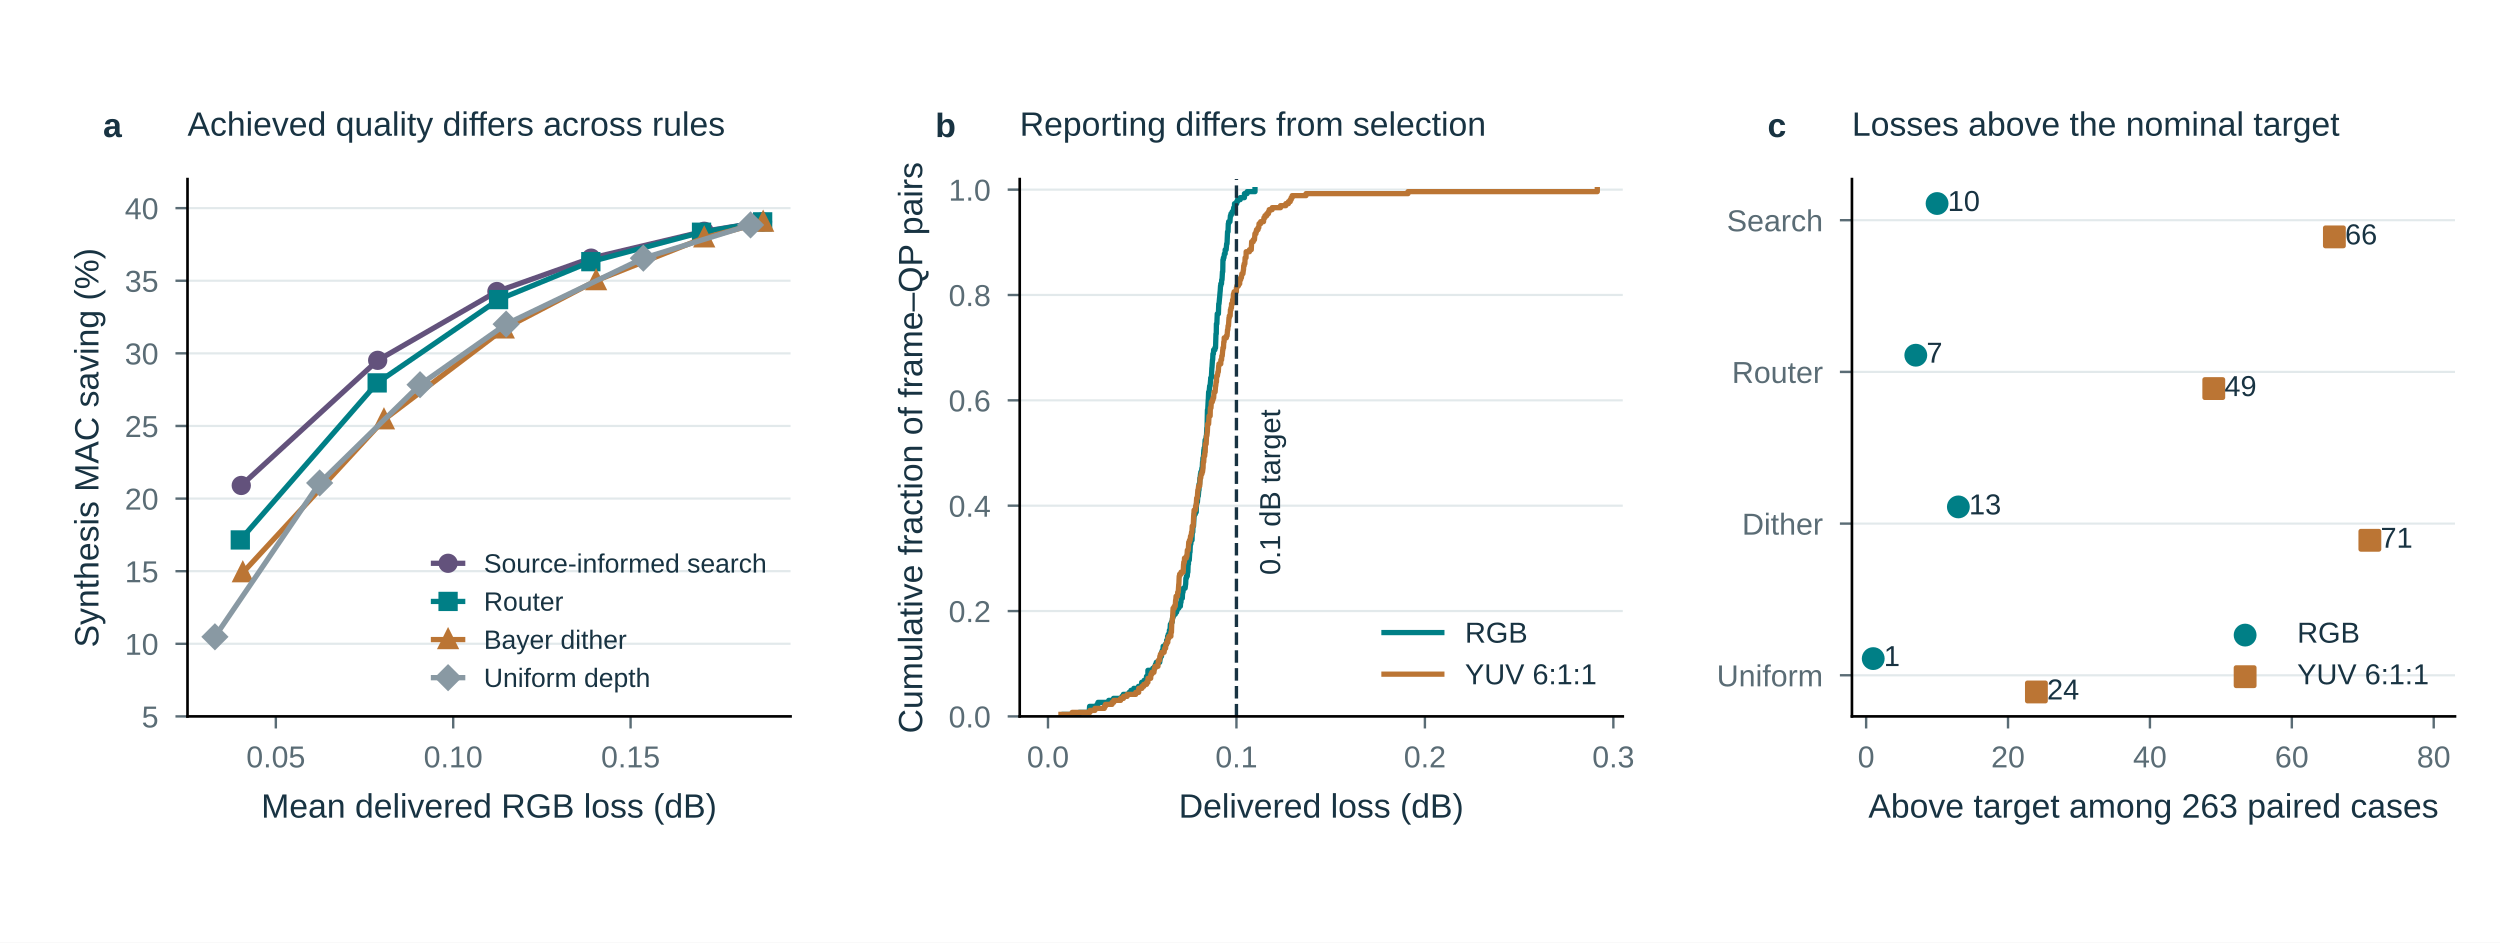
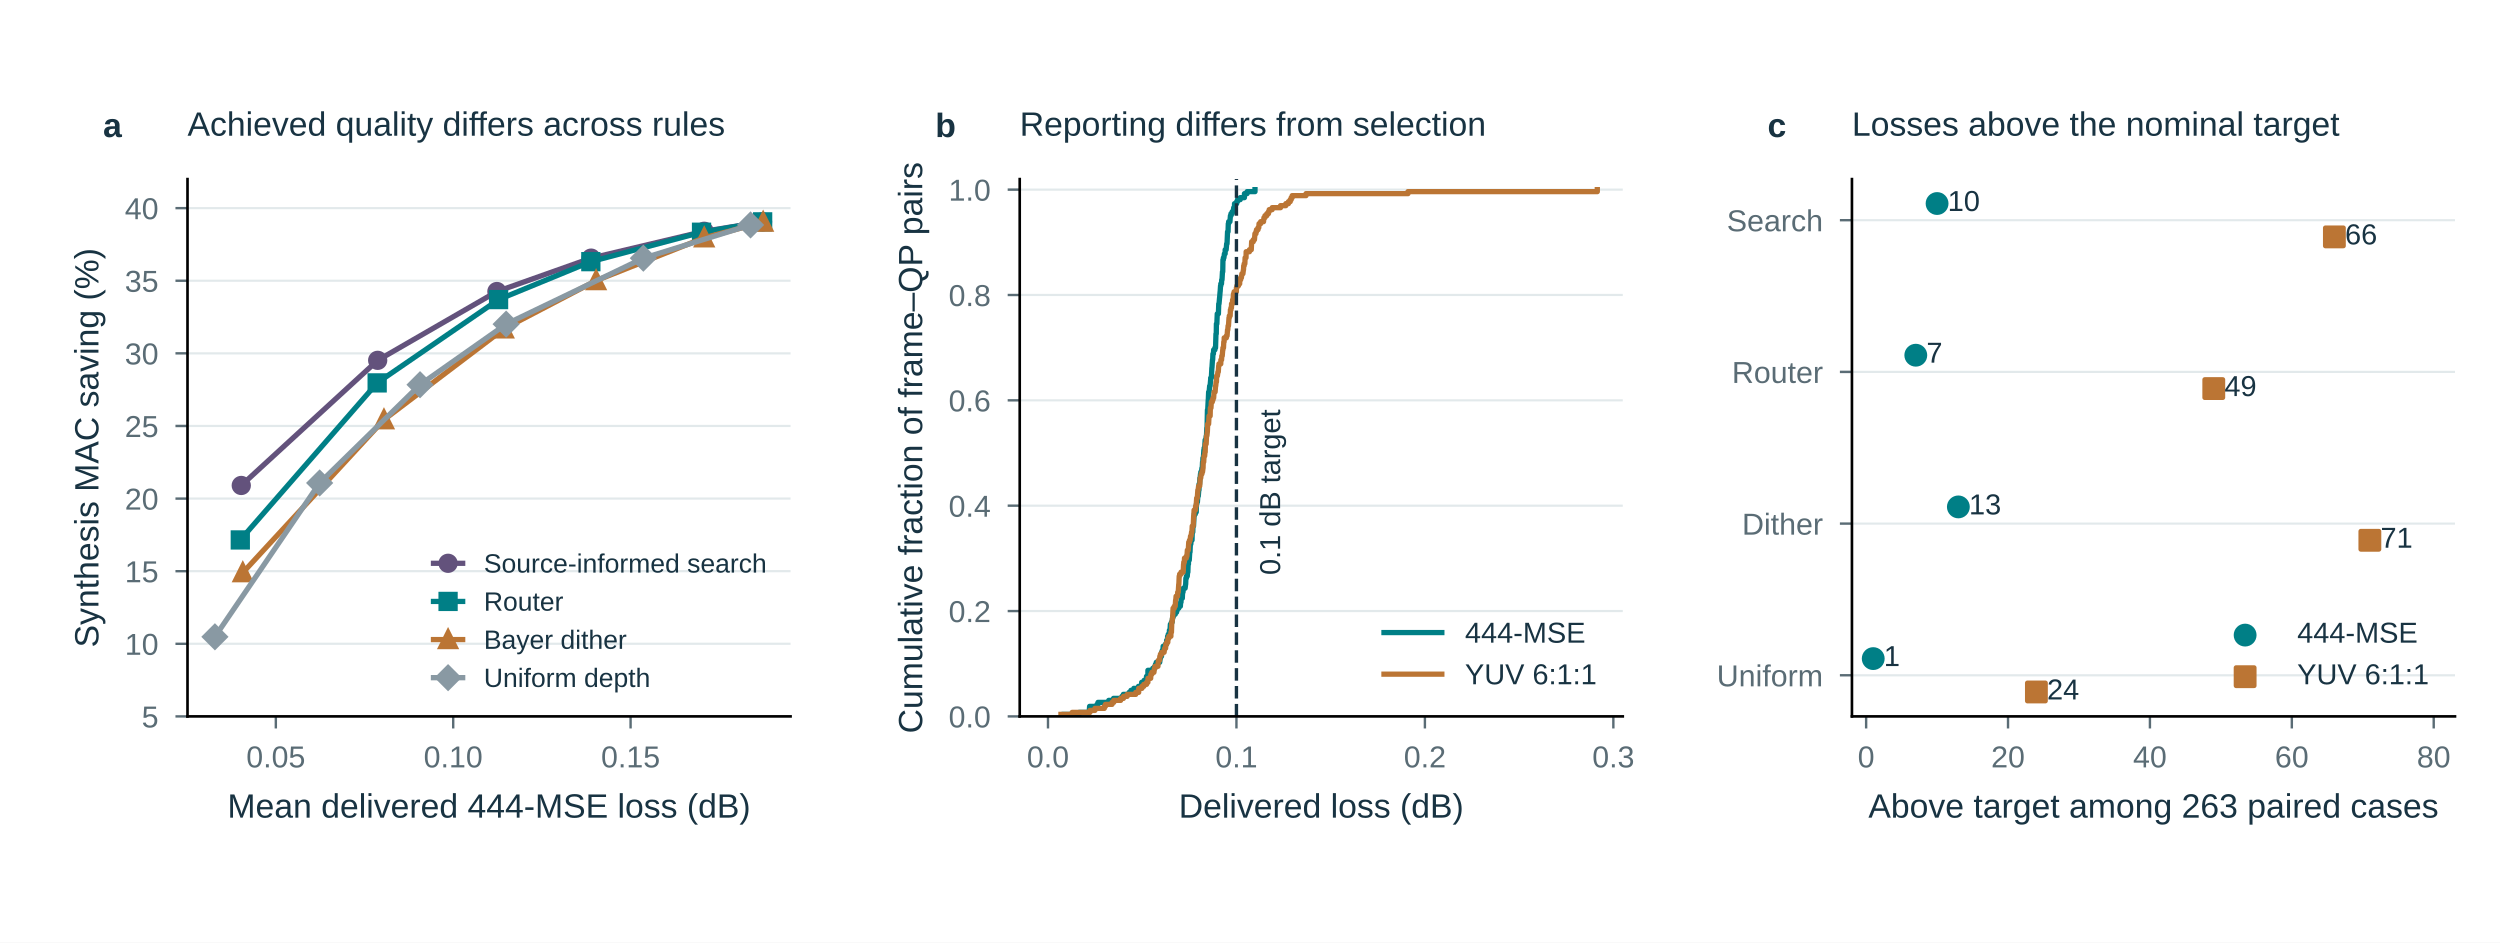
<svg xmlns="http://www.w3.org/2000/svg" xmlns:xlink="http://www.w3.org/1999/xlink" width="518.74pt" height="195.591pt" viewBox="0 0 518.74 195.591" version="1.1">
  <defs>
    <style type="text/css">*{stroke-linejoin: round; stroke-linecap: butt}</style>
  </defs>
  <g id="figure_1">
    <g id="patch_1">
      <path d="M 0 195.591 L 518.74 195.591 L 518.74 0 L 0 0 z " style="fill: #ffffff" />
    </g>
    <g id="axes_1">
      <g id="patch_2">
        <path d="M 38.906 148.649 L 164.038 148.649 L 164.038 37.162 L 38.906 37.162 z " style="fill: #ffffff" />
      </g>
      <g id="matplotlib.axis_1">
        <g id="xtick_1">
          <g id="line2d_1">
            <defs>
              <path id="m8a3f5a587e" d="M 0 0 L 0 2.5 " style="stroke: #5a6c75; stroke-width: 0.5" />
            </defs>
            <g>
              <use xlink:href="#m8a3f5a587e" x="57.234" y="148.649" style="fill: #5a6c75; stroke: #5a6c75; stroke-width: 0.5" />
            </g>
          </g>
          <g id="text_1">
            <text style="font-size: 6.3px; font-family: 'Liberation Sans'; text-anchor: middle; fill: #5a6c75" x="57.234" y="159.235" transform="rotate(-0 57.23395 159.2354)">0.05</text>
          </g>
        </g>
        <g id="xtick_2">
          <g id="line2d_2">
            <g>
              <use xlink:href="#m8a3f5a587e" x="94.039" y="148.649" style="fill: #5a6c75; stroke: #5a6c75; stroke-width: 0.5" />
            </g>
          </g>
          <g id="text_2">
            <text style="font-size: 6.3px; font-family: 'Liberation Sans'; text-anchor: middle; fill: #5a6c75" x="94.039" y="159.235" transform="rotate(-0 94.03928 159.2354)">0.10</text>
          </g>
        </g>
        <g id="xtick_3">
          <g id="line2d_3">
            <g>
              <use xlink:href="#m8a3f5a587e" x="130.845" y="148.649" style="fill: #5a6c75; stroke: #5a6c75; stroke-width: 0.5" />
            </g>
          </g>
          <g id="text_3">
            <text style="font-size: 6.3px; font-family: 'Liberation Sans'; text-anchor: middle; fill: #5a6c75" x="130.845" y="159.235" transform="rotate(-0 130.8446 159.2354)">0.15</text>
          </g>
        </g>
        <g id="text_4">
-           <text style="font-size: 7px; font-family: 'Liberation Sans'; text-anchor: middle; fill: #183342" x="101.472" y="169.657" transform="rotate(-0 101.4716 169.6574)">Mean delivered RGB loss (dB)</text>
+           <text style="font-size: 7px; font-family: 'Liberation Sans'; text-anchor: middle; fill: #183342" x="101.472" y="169.657" transform="rotate(-0 101.4716 169.6574)">Mean delivered 444-MSE loss (dB)</text>
        </g>
      </g>
      <g id="matplotlib.axis_2">
        <g id="ytick_1">
          <g id="line2d_4">
            <path d="M 38.906 148.649 L 164.038 148.649 " clip-path="url(#pbd397d432b)" style="fill: none; stroke: #e2e9eb; stroke-width: 0.45; stroke-linecap: square" />
          </g>
          <g id="line2d_5">
            <defs>
              <path id="ma001f9b098" d="M 0 0 L -2.5 0 " style="stroke: #5a6c75; stroke-width: 0.5" />
            </defs>
            <g>
              <use xlink:href="#ma001f9b098" x="38.906" y="148.649" style="fill: #5a6c75; stroke: #5a6c75; stroke-width: 0.5" />
            </g>
          </g>
          <g id="text_5">
            <text style="font-size: 6.3px; font-family: 'Liberation Sans'; text-anchor: end; fill: #5a6c75" x="32.906" y="150.942" transform="rotate(-0 32.90551 150.9421)">5</text>
          </g>
        </g>
        <g id="ytick_2">
          <g id="line2d_6">
            <path d="M 38.906 133.583 L 164.038 133.583 " clip-path="url(#pbd397d432b)" style="fill: none; stroke: #e2e9eb; stroke-width: 0.45; stroke-linecap: square" />
          </g>
          <g id="line2d_7">
            <g>
              <use xlink:href="#ma001f9b098" x="38.906" y="133.583" style="fill: #5a6c75; stroke: #5a6c75; stroke-width: 0.5" />
            </g>
          </g>
          <g id="text_6">
            <text style="font-size: 6.3px; font-family: 'Liberation Sans'; text-anchor: end; fill: #5a6c75" x="32.906" y="135.876" transform="rotate(-0 32.90551 135.8763)">10</text>
          </g>
        </g>
        <g id="ytick_3">
          <g id="line2d_8">
            <path d="M 38.906 118.517 L 164.038 118.517 " clip-path="url(#pbd397d432b)" style="fill: none; stroke: #e2e9eb; stroke-width: 0.45; stroke-linecap: square" />
          </g>
          <g id="line2d_9">
            <g>
              <use xlink:href="#ma001f9b098" x="38.906" y="118.517" style="fill: #5a6c75; stroke: #5a6c75; stroke-width: 0.5" />
            </g>
          </g>
          <g id="text_7">
            <text style="font-size: 6.3px; font-family: 'Liberation Sans'; text-anchor: end; fill: #5a6c75" x="32.906" y="120.811" transform="rotate(-0 32.90551 120.8106)">15</text>
          </g>
        </g>
        <g id="ytick_4">
          <g id="line2d_10">
            <path d="M 38.906 103.452 L 164.038 103.452 " clip-path="url(#pbd397d432b)" style="fill: none; stroke: #e2e9eb; stroke-width: 0.45; stroke-linecap: square" />
          </g>
          <g id="line2d_11">
            <g>
              <use xlink:href="#ma001f9b098" x="38.906" y="103.452" style="fill: #5a6c75; stroke: #5a6c75; stroke-width: 0.5" />
            </g>
          </g>
          <g id="text_8">
            <text style="font-size: 6.3px; font-family: 'Liberation Sans'; text-anchor: end; fill: #5a6c75" x="32.906" y="105.745" transform="rotate(-0 32.90551 105.7448)">20</text>
          </g>
        </g>
        <g id="ytick_5">
          <g id="line2d_12">
            <path d="M 38.906 88.386 L 164.038 88.386 " clip-path="url(#pbd397d432b)" style="fill: none; stroke: #e2e9eb; stroke-width: 0.45; stroke-linecap: square" />
          </g>
          <g id="line2d_13">
            <g>
              <use xlink:href="#ma001f9b098" x="38.906" y="88.386" style="fill: #5a6c75; stroke: #5a6c75; stroke-width: 0.5" />
            </g>
          </g>
          <g id="text_9">
            <text style="font-size: 6.3px; font-family: 'Liberation Sans'; text-anchor: end; fill: #5a6c75" x="32.906" y="90.679" transform="rotate(-0 32.90551 90.67907)">25</text>
          </g>
        </g>
        <g id="ytick_6">
          <g id="line2d_14">
            <path d="M 38.906 73.32 L 164.038 73.32 " clip-path="url(#pbd397d432b)" style="fill: none; stroke: #e2e9eb; stroke-width: 0.45; stroke-linecap: square" />
          </g>
          <g id="line2d_15">
            <g>
              <use xlink:href="#ma001f9b098" x="38.906" y="73.32" style="fill: #5a6c75; stroke: #5a6c75; stroke-width: 0.5" />
            </g>
          </g>
          <g id="text_10">
            <text style="font-size: 6.3px; font-family: 'Liberation Sans'; text-anchor: end; fill: #5a6c75" x="32.906" y="75.613" transform="rotate(-0 32.90551 75.61331)">30</text>
          </g>
        </g>
        <g id="ytick_7">
          <g id="line2d_16">
            <path d="M 38.906 58.254 L 164.038 58.254 " clip-path="url(#pbd397d432b)" style="fill: none; stroke: #e2e9eb; stroke-width: 0.45; stroke-linecap: square" />
          </g>
          <g id="line2d_17">
            <g>
              <use xlink:href="#ma001f9b098" x="38.906" y="58.254" style="fill: #5a6c75; stroke: #5a6c75; stroke-width: 0.5" />
            </g>
          </g>
          <g id="text_11">
            <text style="font-size: 6.3px; font-family: 'Liberation Sans'; text-anchor: end; fill: #5a6c75" x="32.906" y="60.548" transform="rotate(-0 32.90551 60.54755)">35</text>
          </g>
        </g>
        <g id="ytick_8">
          <g id="line2d_18">
            <path d="M 38.906 43.189 L 164.038 43.189 " clip-path="url(#pbd397d432b)" style="fill: none; stroke: #e2e9eb; stroke-width: 0.45; stroke-linecap: square" />
          </g>
          <g id="line2d_19">
            <g>
              <use xlink:href="#ma001f9b098" x="38.906" y="43.189" style="fill: #5a6c75; stroke: #5a6c75; stroke-width: 0.5" />
            </g>
          </g>
          <g id="text_12">
            <text style="font-size: 6.3px; font-family: 'Liberation Sans'; text-anchor: end; fill: #5a6c75" x="32.906" y="45.482" transform="rotate(-0 32.90551 45.48179)">40</text>
          </g>
        </g>
        <g id="text_13">
          <text style="font-size: 7px; font-family: 'Liberation Sans'; text-anchor: middle; fill: #183342" x="20.426" y="92.906" transform="rotate(-90 20.42559 92.90551)">Synthesis MAC saving (%)</text>
        </g>
      </g>
      <g id="line2d_20">
        <path d="M 50.062 100.731 L 78.367 74.768 L 103.106 60.49 L 122.652 53.559 L 146.123 47.988 L 158.225 46.034 " clip-path="url(#pbd397d432b)" style="fill: none; stroke: #63527c; stroke-width: 1.1; stroke-linecap: square" />
        <defs>
          <path id="me3afbb41fd" d="M 0 1.5 C 0.398 1.5 0.779 1.342 1.061 1.061 C 1.342 0.779 1.5 0.398 1.5 0 C 1.5 -0.398 1.342 -0.779 1.061 -1.061 C 0.779 -1.342 0.398 -1.5 0 -1.5 C -0.398 -1.5 -0.779 -1.342 -1.061 -1.061 C -1.342 -0.779 -1.5 -0.398 -1.5 0 C -1.5 0.398 -1.342 0.779 -1.061 1.061 C -0.779 1.342 -0.398 1.5 0 1.5 z " style="stroke: #63527c" />
        </defs>
        <g clip-path="url(#pbd397d432b)">
          <use xlink:href="#me3afbb41fd" x="50.062" y="100.731" style="fill: #63527c; stroke: #63527c" />
          <use xlink:href="#me3afbb41fd" x="78.367" y="74.768" style="fill: #63527c; stroke: #63527c" />
          <use xlink:href="#me3afbb41fd" x="103.106" y="60.49" style="fill: #63527c; stroke: #63527c" />
          <use xlink:href="#me3afbb41fd" x="122.652" y="53.559" style="fill: #63527c; stroke: #63527c" />
          <use xlink:href="#me3afbb41fd" x="146.123" y="47.988" style="fill: #63527c; stroke: #63527c" />
          <use xlink:href="#me3afbb41fd" x="158.225" y="46.034" style="fill: #63527c; stroke: #63527c" />
        </g>
      </g>
      <g id="line2d_21">
        <path d="M 49.86 112.035 L 78.26 79.449 L 103.451 62.161 L 122.597 54.293 L 145.565 48.187 L 158.245 46.034 " clip-path="url(#pbd397d432b)" style="fill: none; stroke: #007f86; stroke-width: 1.1; stroke-linecap: square" />
        <defs>
          <path id="m2ad78712fb" d="M -1.5 1.5 L 1.5 1.5 L 1.5 -1.5 L -1.5 -1.5 z " style="stroke: #007f86; stroke-linejoin: miter" />
        </defs>
        <g clip-path="url(#pbd397d432b)">
          <use xlink:href="#m2ad78712fb" x="49.86" y="112.035" style="fill: #007f86; stroke: #007f86; stroke-linejoin: miter" />
          <use xlink:href="#m2ad78712fb" x="78.26" y="79.449" style="fill: #007f86; stroke: #007f86; stroke-linejoin: miter" />
          <use xlink:href="#m2ad78712fb" x="103.451" y="62.161" style="fill: #007f86; stroke: #007f86; stroke-linejoin: miter" />
          <use xlink:href="#m2ad78712fb" x="122.597" y="54.293" style="fill: #007f86; stroke: #007f86; stroke-linejoin: miter" />
          <use xlink:href="#m2ad78712fb" x="145.565" y="48.187" style="fill: #007f86; stroke: #007f86; stroke-linejoin: miter" />
          <use xlink:href="#m2ad78712fb" x="158.245" y="46.034" style="fill: #007f86; stroke: #007f86; stroke-linejoin: miter" />
        </g>
      </g>
      <g id="line2d_22">
        <path d="M 50.377 118.832 L 79.669 87.096 L 104.538 68.246 L 123.689 58.231 L 146.123 49.341 L 158.35 46.093 " clip-path="url(#pbd397d432b)" style="fill: none; stroke: #bb7534; stroke-width: 1.1; stroke-linecap: square" />
        <defs>
          <path id="m93d0019313" d="M 0 -1.5 L -1.5 1.5 L 1.5 1.5 z " style="stroke: #bb7534; stroke-linejoin: miter" />
        </defs>
        <g clip-path="url(#pbd397d432b)">
          <use xlink:href="#m93d0019313" x="50.377" y="118.832" style="fill: #bb7534; stroke: #bb7534; stroke-linejoin: miter" />
          <use xlink:href="#m93d0019313" x="79.669" y="87.096" style="fill: #bb7534; stroke: #bb7534; stroke-linejoin: miter" />
          <use xlink:href="#m93d0019313" x="104.538" y="68.246" style="fill: #bb7534; stroke: #bb7534; stroke-linejoin: miter" />
          <use xlink:href="#m93d0019313" x="123.689" y="58.231" style="fill: #bb7534; stroke: #bb7534; stroke-linejoin: miter" />
          <use xlink:href="#m93d0019313" x="146.123" y="49.341" style="fill: #bb7534; stroke: #bb7534; stroke-linejoin: miter" />
          <use xlink:href="#m93d0019313" x="158.35" y="46.093" style="fill: #bb7534; stroke: #bb7534; stroke-linejoin: miter" />
        </g>
      </g>
      <g id="line2d_23">
        <path d="M 44.593 132.136 L 66.326 100.213 L 87.156 79.825 L 105.018 67.258 L 133.489 53.57 L 155.733 46.674 " clip-path="url(#pbd397d432b)" style="fill: none; stroke: #8999a3; stroke-width: 1.1; stroke-linecap: square" />
        <defs>
          <path id="me7517c64bd" d="M -0 2.121 L 2.121 0 L 0 -2.121 L -2.121 -0 z " style="stroke: #8999a3; stroke-linejoin: miter" />
        </defs>
        <g clip-path="url(#pbd397d432b)">
          <use xlink:href="#me7517c64bd" x="44.593" y="132.136" style="fill: #8999a3; stroke: #8999a3; stroke-linejoin: miter" />
          <use xlink:href="#me7517c64bd" x="66.326" y="100.213" style="fill: #8999a3; stroke: #8999a3; stroke-linejoin: miter" />
          <use xlink:href="#me7517c64bd" x="87.156" y="79.825" style="fill: #8999a3; stroke: #8999a3; stroke-linejoin: miter" />
          <use xlink:href="#me7517c64bd" x="105.018" y="67.258" style="fill: #8999a3; stroke: #8999a3; stroke-linejoin: miter" />
          <use xlink:href="#me7517c64bd" x="133.489" y="53.57" style="fill: #8999a3; stroke: #8999a3; stroke-linejoin: miter" />
          <use xlink:href="#me7517c64bd" x="155.733" y="46.674" style="fill: #8999a3; stroke: #8999a3; stroke-linejoin: miter" />
        </g>
      </g>
      <g id="patch_3">
        <path d="M 38.906 148.649 L 38.906 37.162 " style="fill: none; stroke: #000000; stroke-width: 0.55; stroke-linejoin: miter; stroke-linecap: square" />
      </g>
      <g id="patch_4">
        <path d="M 38.906 148.649 L 164.038 148.649 " style="fill: none; stroke: #000000; stroke-width: 0.55; stroke-linejoin: miter; stroke-linecap: square" />
      </g>
      <g id="text_14">
        <text style="font-weight: 700; font-size: 7px; font-family: 'Liberation Sans'; text-anchor: start; fill: #183342" x="21.387" y="28.442" transform="rotate(-0 21.38699 28.44243)">a</text>
      </g>
      <g id="text_15">
        <text style="font-size: 7px; font-family: 'Liberation Sans'; text-anchor: start; fill: #183342" x="38.906" y="28.162" transform="rotate(-0 38.90551 28.16221)">Achieved quality differs across rules</text>
      </g>
      <g id="legend_1">
        <g id="line2d_24">
          <path d="M 89.949 116.881 L 92.974 116.881 L 95.999 116.881 " style="fill: none; stroke: #63527c; stroke-width: 1.1; stroke-linecap: square" />
          <g>
            <use xlink:href="#me3afbb41fd" x="92.974" y="116.881" style="fill: #63527c; stroke: #63527c" />
          </g>
        </g>
        <g id="text_16">
          <text style="font-size: 5.5px; font-family: 'Liberation Sans'; text-anchor: start; fill: #183342" x="100.399" y="118.806" transform="rotate(-0 100.3993 118.8065)">Source-informed search</text>
        </g>
        <g id="line2d_25">
          <path d="M 89.949 124.793 L 92.974 124.793 L 95.999 124.793 " style="fill: none; stroke: #007f86; stroke-width: 1.1; stroke-linecap: square" />
          <g>
            <use xlink:href="#m2ad78712fb" x="92.974" y="124.793" style="fill: #007f86; stroke: #007f86; stroke-linejoin: miter" />
          </g>
        </g>
        <g id="text_17">
          <text style="font-size: 5.5px; font-family: 'Liberation Sans'; text-anchor: start; fill: #183342" x="100.399" y="126.718" transform="rotate(-0 100.3993 126.7181)">Router</text>
        </g>
        <g id="line2d_26">
          <path d="M 89.949 132.705 L 92.974 132.705 L 95.999 132.705 " style="fill: none; stroke: #bb7534; stroke-width: 1.1; stroke-linecap: square" />
          <g>
            <use xlink:href="#m93d0019313" x="92.974" y="132.705" style="fill: #bb7534; stroke: #bb7534; stroke-linejoin: miter" />
          </g>
        </g>
        <g id="text_18">
          <text style="font-size: 5.5px; font-family: 'Liberation Sans'; text-anchor: start; fill: #183342" x="100.399" y="134.63" transform="rotate(-0 100.3993 134.6297)">Bayer dither</text>
        </g>
        <g id="line2d_27">
          <path d="M 89.949 140.616 L 92.974 140.616 L 95.999 140.616 " style="fill: none; stroke: #8999a3; stroke-width: 1.1; stroke-linecap: square" />
          <g>
            <use xlink:href="#me7517c64bd" x="92.974" y="140.616" style="fill: #8999a3; stroke: #8999a3; stroke-linejoin: miter" />
          </g>
        </g>
        <g id="text_19">
          <text style="font-size: 5.5px; font-family: 'Liberation Sans'; text-anchor: start; fill: #183342" x="100.399" y="142.541" transform="rotate(-0 100.3993 142.5413)">Uniform depth</text>
        </g>
      </g>
    </g>
    <g id="axes_2">
      <g id="patch_5">
        <path d="M 211.588 148.649 L 336.72 148.649 L 336.72 37.162 L 211.588 37.162 z " style="fill: #ffffff" />
      </g>
      <g id="matplotlib.axis_3">
        <g id="xtick_4">
          <g id="line2d_28">
            <g>
              <use xlink:href="#m8a3f5a587e" x="217.454" y="148.649" style="fill: #5a6c75; stroke: #5a6c75; stroke-width: 0.5" />
            </g>
          </g>
          <g id="text_20">
            <text style="font-size: 6.3px; font-family: 'Liberation Sans'; text-anchor: middle; fill: #5a6c75" x="217.454" y="159.235" transform="rotate(-0 217.4536 159.2354)">0.0</text>
          </g>
        </g>
        <g id="xtick_5">
          <g id="line2d_29">
            <g>
              <use xlink:href="#m8a3f5a587e" x="256.557" y="148.649" style="fill: #5a6c75; stroke: #5a6c75; stroke-width: 0.5" />
            </g>
          </g>
          <g id="text_21">
            <text style="font-size: 6.3px; font-family: 'Liberation Sans'; text-anchor: middle; fill: #5a6c75" x="256.557" y="159.235" transform="rotate(-0 256.5574 159.2354)">0.1</text>
          </g>
        </g>
        <g id="xtick_6">
          <g id="line2d_30">
            <g>
              <use xlink:href="#m8a3f5a587e" x="295.661" y="148.649" style="fill: #5a6c75; stroke: #5a6c75; stroke-width: 0.5" />
            </g>
          </g>
          <g id="text_22">
            <text style="font-size: 6.3px; font-family: 'Liberation Sans'; text-anchor: middle; fill: #5a6c75" x="295.661" y="159.235" transform="rotate(-0 295.6613 159.2354)">0.2</text>
          </g>
        </g>
        <g id="xtick_7">
          <g id="line2d_31">
            <g>
              <use xlink:href="#m8a3f5a587e" x="334.765" y="148.649" style="fill: #5a6c75; stroke: #5a6c75; stroke-width: 0.5" />
            </g>
          </g>
          <g id="text_23">
            <text style="font-size: 6.3px; font-family: 'Liberation Sans'; text-anchor: middle; fill: #5a6c75" x="334.765" y="159.235" transform="rotate(-0 334.7651 159.2354)">0.3</text>
          </g>
        </g>
        <g id="text_24">
          <text style="font-size: 7px; font-family: 'Liberation Sans'; text-anchor: middle; fill: #183342" x="274.154" y="169.657" transform="rotate(-0 274.1542 169.6574)">Delivered loss (dB)</text>
        </g>
      </g>
      <g id="matplotlib.axis_4">
        <g id="ytick_9">
          <g id="line2d_32">
            <path d="M 211.588 148.649 L 336.72 148.649 " clip-path="url(#pf1aefce8ae)" style="fill: none; stroke: #e2e9eb; stroke-width: 0.45; stroke-linecap: square" />
          </g>
          <g id="line2d_33">
            <g>
              <use xlink:href="#ma001f9b098" x="211.588" y="148.649" style="fill: #5a6c75; stroke: #5a6c75; stroke-width: 0.5" />
            </g>
          </g>
          <g id="text_25">
            <text style="font-size: 6.3px; font-family: 'Liberation Sans'; text-anchor: end; fill: #5a6c75" x="205.588" y="150.942" transform="rotate(-0 205.588 150.9421)">0.0</text>
          </g>
        </g>
        <g id="ytick_10">
          <g id="line2d_34">
            <path d="M 211.588 126.789 L 336.72 126.789 " clip-path="url(#pf1aefce8ae)" style="fill: none; stroke: #e2e9eb; stroke-width: 0.45; stroke-linecap: square" />
          </g>
          <g id="line2d_35">
            <g>
              <use xlink:href="#ma001f9b098" x="211.588" y="126.789" style="fill: #5a6c75; stroke: #5a6c75; stroke-width: 0.5" />
            </g>
          </g>
          <g id="text_26">
            <text style="font-size: 6.3px; font-family: 'Liberation Sans'; text-anchor: end; fill: #5a6c75" x="205.588" y="129.082" transform="rotate(-0 205.588 129.082)">0.2</text>
          </g>
        </g>
        <g id="ytick_11">
          <g id="line2d_36">
            <path d="M 211.588 104.929 L 336.72 104.929 " clip-path="url(#pf1aefce8ae)" style="fill: none; stroke: #e2e9eb; stroke-width: 0.45; stroke-linecap: square" />
          </g>
          <g id="line2d_37">
            <g>
              <use xlink:href="#ma001f9b098" x="211.588" y="104.929" style="fill: #5a6c75; stroke: #5a6c75; stroke-width: 0.5" />
            </g>
          </g>
          <g id="text_27">
            <text style="font-size: 6.3px; font-family: 'Liberation Sans'; text-anchor: end; fill: #5a6c75" x="205.588" y="107.222" transform="rotate(-0 205.588 107.2219)">0.4</text>
          </g>
        </g>
        <g id="ytick_12">
          <g id="line2d_38">
            <path d="M 211.588 83.068 L 336.72 83.068 " clip-path="url(#pf1aefce8ae)" style="fill: none; stroke: #e2e9eb; stroke-width: 0.45; stroke-linecap: square" />
          </g>
          <g id="line2d_39">
            <g>
              <use xlink:href="#ma001f9b098" x="211.588" y="83.068" style="fill: #5a6c75; stroke: #5a6c75; stroke-width: 0.5" />
            </g>
          </g>
          <g id="text_28">
            <text style="font-size: 6.3px; font-family: 'Liberation Sans'; text-anchor: end; fill: #5a6c75" x="205.588" y="85.362" transform="rotate(-0 205.588 85.36174)">0.6</text>
          </g>
        </g>
        <g id="ytick_13">
          <g id="line2d_40">
            <path d="M 211.588 61.208 L 336.72 61.208 " clip-path="url(#pf1aefce8ae)" style="fill: none; stroke: #e2e9eb; stroke-width: 0.45; stroke-linecap: square" />
          </g>
          <g id="line2d_41">
            <g>
              <use xlink:href="#ma001f9b098" x="211.588" y="61.208" style="fill: #5a6c75; stroke: #5a6c75; stroke-width: 0.5" />
            </g>
          </g>
          <g id="text_29">
            <text style="font-size: 6.3px; font-family: 'Liberation Sans'; text-anchor: end; fill: #5a6c75" x="205.588" y="63.502" transform="rotate(-0 205.588 63.50162)">0.8</text>
          </g>
        </g>
        <g id="ytick_14">
          <g id="line2d_42">
            <path d="M 211.588 39.348 L 336.72 39.348 " clip-path="url(#pf1aefce8ae)" style="fill: none; stroke: #e2e9eb; stroke-width: 0.45; stroke-linecap: square" />
          </g>
          <g id="line2d_43">
            <g>
              <use xlink:href="#ma001f9b098" x="211.588" y="39.348" style="fill: #5a6c75; stroke: #5a6c75; stroke-width: 0.5" />
            </g>
          </g>
          <g id="text_30">
            <text style="font-size: 6.3px; font-family: 'Liberation Sans'; text-anchor: end; fill: #5a6c75" x="205.588" y="41.642" transform="rotate(-0 205.588 41.6415)">1.0</text>
          </g>
        </g>
        <g id="text_31">
          <text style="font-size: 7px; font-family: 'Liberation Sans'; text-anchor: middle; fill: #183342" x="191.358" y="92.906" transform="rotate(-90 191.3579 92.90551)">Cumulative fraction of frame–QP pairs</text>
        </g>
      </g>
      <g id="line2d_44">
        <path d="M 220.817 148.233 L 223.912 148.233 L 223.912 147.818 L 225.989 147.818 L 226.091 146.571 L 227.623 146.571 L 227.623 146.155 L 227.837 146.155 L 227.837 145.74 L 230.061 145.74 L 230.061 145.324 L 231.054 145.324 L 231.054 144.908 L 232.805 144.908 L 232.805 144.493 L 233.097 144.493 L 233.097 144.077 L 234.303 144.077 L 234.303 143.662 L 234.664 143.662 L 234.664 143.246 L 235.266 143.246 L 235.266 142.831 L 236.231 142.831 L 236.231 142.415 L 236.875 142.415 L 236.892 141.584 L 237.401 141.584 L 237.401 141.168 L 237.848 141.168 L 237.894 140.337 L 238.178 140.337 L 238.189 139.09 L 239.198 139.09 L 239.198 138.675 L 239.595 138.675 L 239.595 138.259 L 239.756 138.259 L 239.756 137.843 L 239.926 137.843 L 239.926 137.428 L 240.633 137.428 L 240.728 136.597 L 240.793 136.597 L 240.793 136.181 L 241.006 136.181 L 241.008 135.35 L 241.176 135.35 L 241.176 134.934 L 241.324 134.934 L 241.349 134.103 L 241.801 134.103 L 241.801 133.688 L 242.049 133.688 L 242.072 132.856 L 242.244 132.856 L 242.275 132.025 L 242.408 132.025 L 242.408 131.61 L 242.632 131.61 L 242.645 130.778 L 242.774 130.778 L 242.849 129.532 L 243.057 129.532 L 243.057 129.116 L 243.209 129.116 L 243.282 128.285 L 243.343 128.285 L 243.343 127.869 L 243.503 127.869 L 243.503 127.454 L 243.858 127.454 L 243.858 127.038 L 244.134 127.038 L 244.134 126.622 L 244.263 126.622 L 244.263 126.207 L 244.587 126.207 L 244.587 125.791 L 244.925 125.791 L 244.973 124.96 L 245.056 124.96 L 245.072 124.129 L 245.327 124.129 L 245.382 122.882 L 245.47 122.882 L 245.536 122.051 L 245.906 122.051 L 246.011 121.22 L 246.023 121.22 L 246.065 119.973 L 246.178 119.973 L 246.178 119.557 L 246.357 119.557 L 246.41 118.726 L 246.477 118.726 L 246.534 117.064 L 246.601 117.064 L 246.613 116.233 L 246.768 116.233 L 246.868 114.57 L 246.921 114.57 L 246.998 112.908 L 247.088 112.908 L 247.158 112.077 L 247.343 112.077 L 247.388 110.414 L 247.5 110.414 L 247.535 109.168 L 247.653 109.168 L 247.759 107.09 L 247.804 107.09 L 247.804 106.674 L 248.018 106.674 L 248.018 106.258 L 248.217 106.258 L 248.246 104.596 L 248.329 104.596 L 248.329 104.181 L 248.456 104.181 L 248.546 102.934 L 248.642 102.934 L 248.74 101.687 L 248.787 101.687 L 248.8 100.44 L 248.909 100.44 L 248.973 99.193 L 249.032 99.193 L 249.093 98.362 L 249.161 98.362 L 249.161 97.947 L 249.305 97.947 L 249.396 97.115 L 249.465 97.115 L 249.52 95.869 L 249.577 95.869 L 249.599 95.037 L 249.693 95.037 L 249.798 93.375 L 249.855 93.375 L 249.855 92.96 L 249.971 92.96 L 250.062 91.297 L 250.203 91.297 L 250.294 90.466 L 250.336 90.466 L 250.409 88.804 L 250.458 88.804 L 250.535 85.063 L 250.596 85.063 L 250.701 82.985 L 250.716 82.985 L 250.786 81.323 L 250.89 81.323 L 250.999 80.076 L 251.091 80.076 L 251.196 78.829 L 251.212 78.829 L 251.212 78.414 L 251.349 78.414 L 251.453 76.336 L 251.473 76.336 L 251.583 74.674 L 251.621 74.674 L 251.679 73.427 L 251.777 73.427 L 251.826 72.596 L 252.079 72.596 L 252.079 72.18 L 252.219 72.18 L 252.307 69.271 L 252.37 69.271 L 252.398 67.193 L 252.492 67.193 L 252.575 65.115 L 252.814 65.115 L 252.883 63.037 L 252.943 63.037 L 253.053 61.79 L 253.062 61.79 L 253.164 60.543 L 253.176 60.543 L 253.258 59.297 L 253.313 59.297 L 253.313 58.881 L 253.453 58.881 L 253.498 58.05 L 253.564 58.05 L 253.656 56.387 L 253.716 56.387 L 253.757 53.894 L 253.848 53.894 L 253.848 53.478 L 253.96 53.478 L 254.06 52.647 L 254.213 52.647 L 254.218 51.816 L 254.422 51.816 L 254.526 50.569 L 254.604 50.569 L 254.711 48.076 L 254.815 48.076 L 254.868 46.413 L 254.937 46.413 L 254.937 45.998 L 255.203 45.998 L 255.308 44.751 L 255.424 44.751 L 255.424 44.335 L 255.679 44.335 L 255.679 43.92 L 255.886 43.92 L 255.991 43.089 L 256.15 43.089 L 256.159 42.257 L 256.6 42.257 L 256.6 41.842 L 256.773 41.842 L 256.773 41.426 L 257.343 41.426 L 257.343 41.011 L 258.21 41.011 L 258.218 40.179 L 258.765 40.179 L 258.765 39.764 L 260.407 39.764 L 260.407 39.348 L 260.407 39.348 " clip-path="url(#pf1aefce8ae)" style="fill: none; stroke: #007f86; stroke-width: 1.1; stroke-linecap: square" />
      </g>
      <g id="line2d_45">
        <path d="M 220.144 148.233 L 222.473 148.233 L 222.473 147.818 L 226.156 147.818 L 226.156 147.402 L 227.191 147.402 L 227.191 146.986 L 229.137 146.986 L 229.137 146.571 L 229.37 146.571 L 229.37 146.155 L 230.739 146.155 L 230.739 145.74 L 231.103 145.74 L 231.103 145.324 L 232.531 145.324 L 232.531 144.908 L 233.111 144.908 L 233.111 144.493 L 233.879 144.493 L 233.879 144.077 L 235.665 144.077 L 235.665 143.662 L 236.276 143.662 L 236.279 142.831 L 236.945 142.831 L 236.945 142.415 L 237.337 142.415 L 237.337 141.999 L 237.908 141.999 L 237.908 141.584 L 238.185 141.584 L 238.203 140.753 L 238.761 140.753 L 238.795 139.921 L 239.001 139.921 L 239.001 139.506 L 239.436 139.506 L 239.543 138.675 L 239.66 138.675 L 239.66 138.259 L 240.269 138.259 L 240.349 137.012 L 240.611 137.012 L 240.667 136.181 L 240.774 136.181 L 240.774 135.765 L 241.062 135.765 L 241.062 135.35 L 241.546 135.35 L 241.655 134.519 L 241.856 134.519 L 241.892 133.688 L 242.069 133.688 L 242.069 133.272 L 242.315 133.272 L 242.337 132.441 L 242.533 132.441 L 242.533 132.025 L 242.956 132.025 L 242.96 131.194 L 243.071 131.194 L 243.142 129.116 L 243.199 129.116 L 243.287 128.285 L 243.31 128.285 L 243.407 126.207 L 243.657 126.207 L 243.657 125.791 L 243.852 125.791 L 243.931 124.545 L 243.963 124.545 L 244.034 123.713 L 244.348 123.713 L 244.363 122.882 L 244.478 122.882 L 244.583 121.22 L 244.608 121.22 L 244.679 119.557 L 244.765 119.557 L 244.765 119.142 L 245.055 119.142 L 245.055 118.726 L 245.504 118.726 L 245.583 117.064 L 245.625 117.064 L 245.625 116.648 L 245.753 116.648 L 245.775 115.817 L 246.147 115.817 L 246.147 115.401 L 246.285 115.401 L 246.371 114.155 L 246.562 114.155 L 246.656 112.492 L 246.816 112.492 L 246.816 112.077 L 246.953 112.077 L 247.028 111.246 L 247.147 111.246 L 247.24 110.414 L 247.32 110.414 L 247.379 109.168 L 247.588 109.168 L 247.676 107.09 L 247.707 107.09 L 247.769 105.843 L 248.038 105.843 L 248.087 105.012 L 248.196 105.012 L 248.3 103.349 L 248.434 103.349 L 248.543 101.687 L 248.607 101.687 L 248.704 100.856 L 248.938 100.856 L 249.039 99.193 L 249.147 99.193 L 249.237 98.362 L 249.387 98.362 L 249.387 97.947 L 249.517 97.947 L 249.619 97.115 L 249.633 97.115 L 249.66 95.869 L 249.766 95.869 L 249.828 94.622 L 249.961 94.622 L 250.024 93.791 L 250.078 93.791 L 250.103 92.128 L 250.273 92.128 L 250.347 90.466 L 250.406 90.466 L 250.504 89.635 L 250.521 89.635 L 250.593 87.972 L 250.783 87.972 L 250.869 86.31 L 251.101 86.31 L 251.144 84.648 L 251.27 84.648 L 251.346 83.401 L 251.548 83.401 L 251.548 82.985 L 251.69 82.985 L 251.69 82.57 L 251.829 82.57 L 251.912 81.323 L 252.131 81.323 L 252.224 80.076 L 252.262 80.076 L 252.334 79.245 L 252.409 79.245 L 252.445 77.998 L 252.608 77.998 L 252.712 77.167 L 252.79 77.167 L 252.871 75.92 L 252.926 75.92 L 252.926 75.505 L 253.304 75.505 L 253.325 74.674 L 253.472 74.674 L 253.519 73.842 L 253.61 73.842 L 253.711 72.596 L 253.748 72.596 L 253.748 72.18 L 253.869 72.18 L 253.929 70.933 L 253.998 70.933 L 254.016 70.102 L 254.46 70.102 L 254.46 69.686 L 254.612 69.686 L 254.706 68.44 L 254.763 68.44 L 254.823 67.608 L 254.903 67.608 L 255.009 65.946 L 255.077 65.946 L 255.077 65.53 L 255.256 65.53 L 255.305 64.284 L 255.413 64.284 L 255.413 63.868 L 255.526 63.868 L 255.537 63.037 L 255.726 63.037 L 255.753 62.206 L 255.858 62.206 L 255.948 60.959 L 256.076 60.959 L 256.076 60.543 L 256.541 60.543 L 256.546 59.712 L 256.657 59.712 L 256.657 59.297 L 256.978 59.297 L 256.978 58.881 L 257.229 58.881 L 257.239 58.05 L 257.429 58.05 L 257.429 57.634 L 257.586 57.634 L 257.687 56.803 L 257.899 56.803 L 258.005 55.972 L 258.025 55.972 L 258.062 55.141 L 258.163 55.141 L 258.163 54.725 L 258.3 54.725 L 258.355 53.478 L 258.545 53.478 L 258.572 52.232 L 259.253 52.232 L 259.253 51.816 L 259.635 51.816 L 259.71 50.154 L 260.046 50.154 L 260.046 49.738 L 260.293 49.738 L 260.393 48.491 L 260.604 48.491 L 260.604 48.076 L 260.719 48.076 L 260.719 47.66 L 261.033 47.66 L 261.033 47.244 L 261.191 47.244 L 261.246 46.413 L 261.583 46.413 L 261.583 45.998 L 262.175 45.998 L 262.261 45.166 L 262.477 45.166 L 262.477 44.751 L 262.855 44.751 L 262.855 44.335 L 263.196 44.335 L 263.196 43.92 L 263.351 43.92 L 263.351 43.504 L 263.965 43.504 L 263.965 43.089 L 265.709 43.089 L 265.709 42.673 L 266.8 42.673 L 266.8 42.257 L 267.346 42.257 L 267.346 41.842 L 267.716 41.842 L 267.716 41.426 L 267.916 41.426 L 267.916 41.011 L 268.125 41.011 L 268.125 40.595 L 270.993 40.595 L 270.993 40.179 L 292.148 40.179 L 292.148 39.764 L 331.434 39.764 L 331.434 39.348 L 331.434 39.348 " clip-path="url(#pf1aefce8ae)" style="fill: none; stroke: #bb7534; stroke-width: 1.1; stroke-linecap: square" />
      </g>
      <g id="line2d_46">
        <path d="M 256.557 148.649 L 256.557 37.162 " clip-path="url(#pf1aefce8ae)" style="fill: none; stroke-dasharray: 2.59,1.12; stroke-dashoffset: 0; stroke: #183342; stroke-width: 0.7" />
      </g>
      <g id="patch_6">
        <path d="M 211.588 148.649 L 211.588 37.162 " style="fill: none; stroke: #000000; stroke-width: 0.55; stroke-linejoin: miter; stroke-linecap: square" />
      </g>
      <g id="patch_7">
        <path d="M 211.588 148.649 L 336.72 148.649 " style="fill: none; stroke: #000000; stroke-width: 0.55; stroke-linejoin: miter; stroke-linecap: square" />
      </g>
      <g id="text_32">
        <text style="font-weight: 700; font-size: 7px; font-family: 'Liberation Sans'; text-anchor: start; fill: #183342" x="194.07" y="28.442" transform="rotate(-0 194.0695 28.44243)">b</text>
      </g>
      <g id="text_33">
        <text style="font-size: 6px; font-family: 'Liberation Sans'; fill: #183342" transform="translate(265.6181 119.3073) rotate(-90)">0.1 dB target</text>
      </g>
      <g id="text_34">
        <text style="font-size: 7px; font-family: 'Liberation Sans'; text-anchor: start; fill: #183342" x="211.588" y="28.162" transform="rotate(-0 211.588 28.16221)">Reporting differs from selection</text>
      </g>
      <g id="legend_2">
        <g id="line2d_47">
          <path d="M 287.172 131.255 L 293.172 131.255 L 293.172 131.255 L 299.172 131.255 L 299.172 131.255 " style="fill: none; stroke: #007f86; stroke-width: 1.1; stroke-linecap: square" />
        </g>
        <g id="text_35">
-           <text style="font-size: 6px; font-family: 'Liberation Sans'; text-anchor: start; fill: #183342" x="303.972" y="133.355" transform="rotate(-0 303.9725 133.3553)">RGB</text>
+           <text style="font-size: 6px; font-family: 'Liberation Sans'; text-anchor: start; fill: #183342" x="303.972" y="133.355" transform="rotate(-0 303.9725 133.3553)">444-MSE</text>
        </g>
        <g id="line2d_48">
          <path d="M 287.172 139.886 L 293.172 139.886 L 293.172 139.886 L 299.172 139.886 L 299.172 139.886 " style="fill: none; stroke: #bb7534; stroke-width: 1.1; stroke-linecap: square" />
        </g>
        <g id="text_36">
          <text style="font-size: 6px; font-family: 'Liberation Sans'; text-anchor: start; fill: #183342" x="303.972" y="141.986" transform="rotate(-0 303.9725 141.9861)">YUV 6:1:1</text>
        </g>
      </g>
    </g>
    <g id="axes_3">
      <g id="patch_8">
        <path d="M 384.271 148.649 L 509.403 148.649 L 509.403 37.162 L 384.271 37.162 z " style="fill: #ffffff" />
      </g>
      <g id="matplotlib.axis_5">
        <g id="xtick_8">
          <g id="line2d_49">
            <g>
              <use xlink:href="#m8a3f5a587e" x="387.215" y="148.649" style="fill: #5a6c75; stroke: #5a6c75; stroke-width: 0.5" />
            </g>
          </g>
          <g id="text_37">
            <text style="font-size: 6.3px; font-family: 'Liberation Sans'; text-anchor: middle; fill: #5a6c75" x="387.215" y="159.235" transform="rotate(-0 387.2149 159.2354)">0</text>
          </g>
        </g>
        <g id="xtick_9">
          <g id="line2d_50">
            <g>
              <use xlink:href="#m8a3f5a587e" x="416.658" y="148.649" style="fill: #5a6c75; stroke: #5a6c75; stroke-width: 0.5" />
            </g>
          </g>
          <g id="text_38">
            <text style="font-size: 6.3px; font-family: 'Liberation Sans'; text-anchor: middle; fill: #5a6c75" x="416.658" y="159.235" transform="rotate(-0 416.6577 159.2354)">20</text>
          </g>
        </g>
        <g id="xtick_10">
          <g id="line2d_51">
            <g>
              <use xlink:href="#m8a3f5a587e" x="446.101" y="148.649" style="fill: #5a6c75; stroke: #5a6c75; stroke-width: 0.5" />
            </g>
          </g>
          <g id="text_39">
            <text style="font-size: 6.3px; font-family: 'Liberation Sans'; text-anchor: middle; fill: #5a6c75" x="446.101" y="159.235" transform="rotate(-0 446.1006 159.2354)">40</text>
          </g>
        </g>
        <g id="xtick_11">
          <g id="line2d_52">
            <g>
              <use xlink:href="#m8a3f5a587e" x="475.544" y="148.649" style="fill: #5a6c75; stroke: #5a6c75; stroke-width: 0.5" />
            </g>
          </g>
          <g id="text_40">
            <text style="font-size: 6.3px; font-family: 'Liberation Sans'; text-anchor: middle; fill: #5a6c75" x="475.544" y="159.235" transform="rotate(-0 475.5435 159.2354)">60</text>
          </g>
        </g>
        <g id="xtick_12">
          <g id="line2d_53">
            <g>
              <use xlink:href="#m8a3f5a587e" x="504.986" y="148.649" style="fill: #5a6c75; stroke: #5a6c75; stroke-width: 0.5" />
            </g>
          </g>
          <g id="text_41">
            <text style="font-size: 6.3px; font-family: 'Liberation Sans'; text-anchor: middle; fill: #5a6c75" x="504.986" y="159.235" transform="rotate(-0 504.9864 159.2354)">80</text>
          </g>
        </g>
        <g id="text_42">
          <text style="font-size: 7px; font-family: 'Liberation Sans'; text-anchor: middle; fill: #183342" x="446.837" y="169.657" transform="rotate(-0 446.8367 169.6574)">Above target among 263 paired cases</text>
        </g>
      </g>
      <g id="matplotlib.axis_6">
        <g id="ytick_15">
          <g id="line2d_54">
            <path d="M 384.271 45.692 L 509.403 45.692 " clip-path="url(#pc49ce7a6f3)" style="fill: none; stroke: #e2e9eb; stroke-width: 0.45; stroke-linecap: square" />
          </g>
          <g id="line2d_55">
            <g>
              <use xlink:href="#ma001f9b098" x="384.271" y="45.692" style="fill: #5a6c75; stroke: #5a6c75; stroke-width: 0.5" />
            </g>
          </g>
          <g id="text_43">
            <text style="font-size: 6.3px; font-family: 'Liberation Sans'; text-anchor: end; fill: #5a6c75" x="378.271" y="47.985" transform="rotate(-0 378.2706 47.98538)">Search</text>
          </g>
        </g>
        <g id="ytick_16">
          <g id="line2d_56">
            <path d="M 384.271 77.168 L 509.403 77.168 " clip-path="url(#pc49ce7a6f3)" style="fill: none; stroke: #e2e9eb; stroke-width: 0.45; stroke-linecap: square" />
          </g>
          <g id="line2d_57">
            <g>
              <use xlink:href="#ma001f9b098" x="384.271" y="77.168" style="fill: #5a6c75; stroke: #5a6c75; stroke-width: 0.5" />
            </g>
          </g>
          <g id="text_44">
            <text style="font-size: 6.3px; font-family: 'Liberation Sans'; text-anchor: end; fill: #5a6c75" x="378.271" y="79.461" transform="rotate(-0 378.2706 79.46099)">Router</text>
          </g>
        </g>
        <g id="ytick_17">
          <g id="line2d_58">
            <path d="M 384.271 108.643 L 509.403 108.643 " clip-path="url(#pc49ce7a6f3)" style="fill: none; stroke: #e2e9eb; stroke-width: 0.45; stroke-linecap: square" />
          </g>
          <g id="line2d_59">
            <g>
              <use xlink:href="#ma001f9b098" x="384.271" y="108.643" style="fill: #5a6c75; stroke: #5a6c75; stroke-width: 0.5" />
            </g>
          </g>
          <g id="text_45">
            <text style="font-size: 6.3px; font-family: 'Liberation Sans'; text-anchor: end; fill: #5a6c75" x="378.271" y="110.937" transform="rotate(-0 378.2706 110.9366)">Dither</text>
          </g>
        </g>
        <g id="ytick_18">
          <g id="line2d_60">
            <path d="M 384.271 140.119 L 509.403 140.119 " clip-path="url(#pc49ce7a6f3)" style="fill: none; stroke: #e2e9eb; stroke-width: 0.45; stroke-linecap: square" />
          </g>
          <g id="line2d_61">
            <g>
              <use xlink:href="#ma001f9b098" x="384.271" y="140.119" style="fill: #5a6c75; stroke: #5a6c75; stroke-width: 0.5" />
            </g>
          </g>
          <g id="text_46">
            <text style="font-size: 6.3px; font-family: 'Liberation Sans'; text-anchor: end; fill: #5a6c75" x="378.271" y="142.412" transform="rotate(-0 378.2706 142.4122)">Uniform</text>
          </g>
        </g>
      </g>
      <g id="patch_9">
        <path d="M 384.271 148.649 L 384.271 37.162 " style="fill: none; stroke: #000000; stroke-width: 0.55; stroke-linejoin: miter; stroke-linecap: square" />
      </g>
      <g id="patch_10">
        <path d="M 384.271 148.649 L 509.403 148.649 " style="fill: none; stroke: #000000; stroke-width: 0.55; stroke-linejoin: miter; stroke-linecap: square" />
      </g>
      <g id="text_47">
        <text style="font-weight: 700; font-size: 7px; font-family: 'Liberation Sans'; text-anchor: start; fill: #183342" x="366.752" y="28.442" transform="rotate(-0 366.7521 28.44243)">c</text>
      </g>
      <g id="PathCollection_1">
        <defs>
          <path id="m7b2a474621" d="M 0 1.871 C 0.496 1.871 0.972 1.674 1.323 1.323 C 1.674 0.972 1.871 0.496 1.871 0 C 1.871 -0.496 1.674 -0.972 1.323 -1.323 C 0.972 -1.674 0.496 -1.871 0 -1.871 C -0.496 -1.871 -0.972 -1.674 -1.323 -1.323 C -1.674 -0.972 -1.871 -0.496 -1.871 0 C -1.871 0.496 -1.674 0.972 -1.323 1.323 C -0.972 1.674 -0.496 1.871 0 1.871 z " style="stroke: #007f86" />
        </defs>
        <g clip-path="url(#pc49ce7a6f3)">
          <use xlink:href="#m7b2a474621" x="401.936" y="42.23" style="fill: #007f86; stroke: #007f86" />
          <use xlink:href="#m7b2a474621" x="397.52" y="73.705" style="fill: #007f86; stroke: #007f86" />
          <use xlink:href="#m7b2a474621" x="406.353" y="105.181" style="fill: #007f86; stroke: #007f86" />
          <use xlink:href="#m7b2a474621" x="388.687" y="136.657" style="fill: #007f86; stroke: #007f86" />
        </g>
      </g>
      <g id="text_48">
        <text style="font-size: 6px; font-family: 'Liberation Sans'; text-anchor: start; fill: #183342" x="404.145" y="43.783" transform="rotate(-0 404.1445 43.78251)">10</text>
      </g>
      <g id="text_49">
        <text style="font-size: 6px; font-family: 'Liberation Sans'; text-anchor: start; fill: #183342" x="399.728" y="75.258" transform="rotate(-0 399.7281 75.25812)">7</text>
      </g>
      <g id="text_50">
        <text style="font-size: 6px; font-family: 'Liberation Sans'; text-anchor: start; fill: #183342" x="408.561" y="106.734" transform="rotate(-0 408.5609 106.7337)">13</text>
      </g>
      <g id="text_51">
        <text style="font-size: 6px; font-family: 'Liberation Sans'; text-anchor: start; fill: #183342" x="390.895" y="138.209" transform="rotate(-0 390.8952 138.2093)">1</text>
      </g>
      <g id="PathCollection_2">
        <defs>
          <path id="m57492e54f6" d="M -1.871 1.871 L 1.871 1.871 L 1.871 -1.871 L -1.871 -1.871 z " style="stroke: #bb7534" />
        </defs>
        <g clip-path="url(#pc49ce7a6f3)">
          <use xlink:href="#m57492e54f6" x="484.376" y="49.154" style="fill: #bb7534; stroke: #bb7534" />
          <use xlink:href="#m57492e54f6" x="459.35" y="80.63" style="fill: #bb7534; stroke: #bb7534" />
          <use xlink:href="#m57492e54f6" x="491.737" y="112.106" style="fill: #bb7534; stroke: #bb7534" />
          <use xlink:href="#m57492e54f6" x="422.546" y="143.581" style="fill: #bb7534; stroke: #bb7534" />
        </g>
      </g>
      <g id="text_52">
        <text style="font-size: 6px; font-family: 'Liberation Sans'; text-anchor: start; fill: #183342" x="486.585" y="50.707" transform="rotate(-0 486.5846 50.70715)">66</text>
      </g>
      <g id="text_53">
        <text style="font-size: 6px; font-family: 'Liberation Sans'; text-anchor: start; fill: #183342" x="461.558" y="82.183" transform="rotate(-0 461.5581 82.18276)">49</text>
      </g>
      <g id="text_54">
        <text style="font-size: 6px; font-family: 'Liberation Sans'; text-anchor: start; fill: #183342" x="493.945" y="113.658" transform="rotate(-0 493.9453 113.6584)">71</text>
      </g>
      <g id="text_55">
        <text style="font-size: 6px; font-family: 'Liberation Sans'; text-anchor: start; fill: #183342" x="424.755" y="145.134" transform="rotate(-0 424.7545 145.134)">24</text>
      </g>
      <g id="text_56">
        <text style="font-size: 7px; font-family: 'Liberation Sans'; text-anchor: start; fill: #183342" x="384.271" y="28.162" transform="rotate(-0 384.2706 28.16221)">Losses above the nominal target</text>
      </g>
      <g id="legend_3">
        <g id="PathCollection_3">
          <g>
            <use xlink:href="#m7b2a474621" x="465.855" y="131.78" style="fill: #007f86; stroke: #007f86" />
          </g>
        </g>
        <g id="text_57">
-           <text style="font-size: 6px; font-family: 'Liberation Sans'; text-anchor: start; fill: #183342" x="476.655" y="133.355" transform="rotate(-0 476.655 133.3553)">RGB</text>
+           <text style="font-size: 6px; font-family: 'Liberation Sans'; text-anchor: start; fill: #183342" x="476.655" y="133.355" transform="rotate(-0 476.655 133.3553)">444-MSE</text>
        </g>
        <g id="PathCollection_4">
          <g>
            <use xlink:href="#m57492e54f6" x="465.855" y="140.411" style="fill: #bb7534; stroke: #bb7534" />
          </g>
        </g>
        <g id="text_58">
          <text style="font-size: 6px; font-family: 'Liberation Sans'; text-anchor: start; fill: #183342" x="476.655" y="141.986" transform="rotate(-0 476.655 141.9861)">YUV 6:1:1</text>
        </g>
      </g>
    </g>
  </g>
  <defs>
    <clipPath id="pbd397d432b">
      <rect x="38.906" y="37.162" width="125.132" height="111.487" />
    </clipPath>
    <clipPath id="pf1aefce8ae">
      <rect x="211.588" y="37.162" width="125.132" height="111.487" />
    </clipPath>
    <clipPath id="pc49ce7a6f3">
      <rect x="384.271" y="37.162" width="125.132" height="111.487" />
    </clipPath>
  </defs>
</svg>
